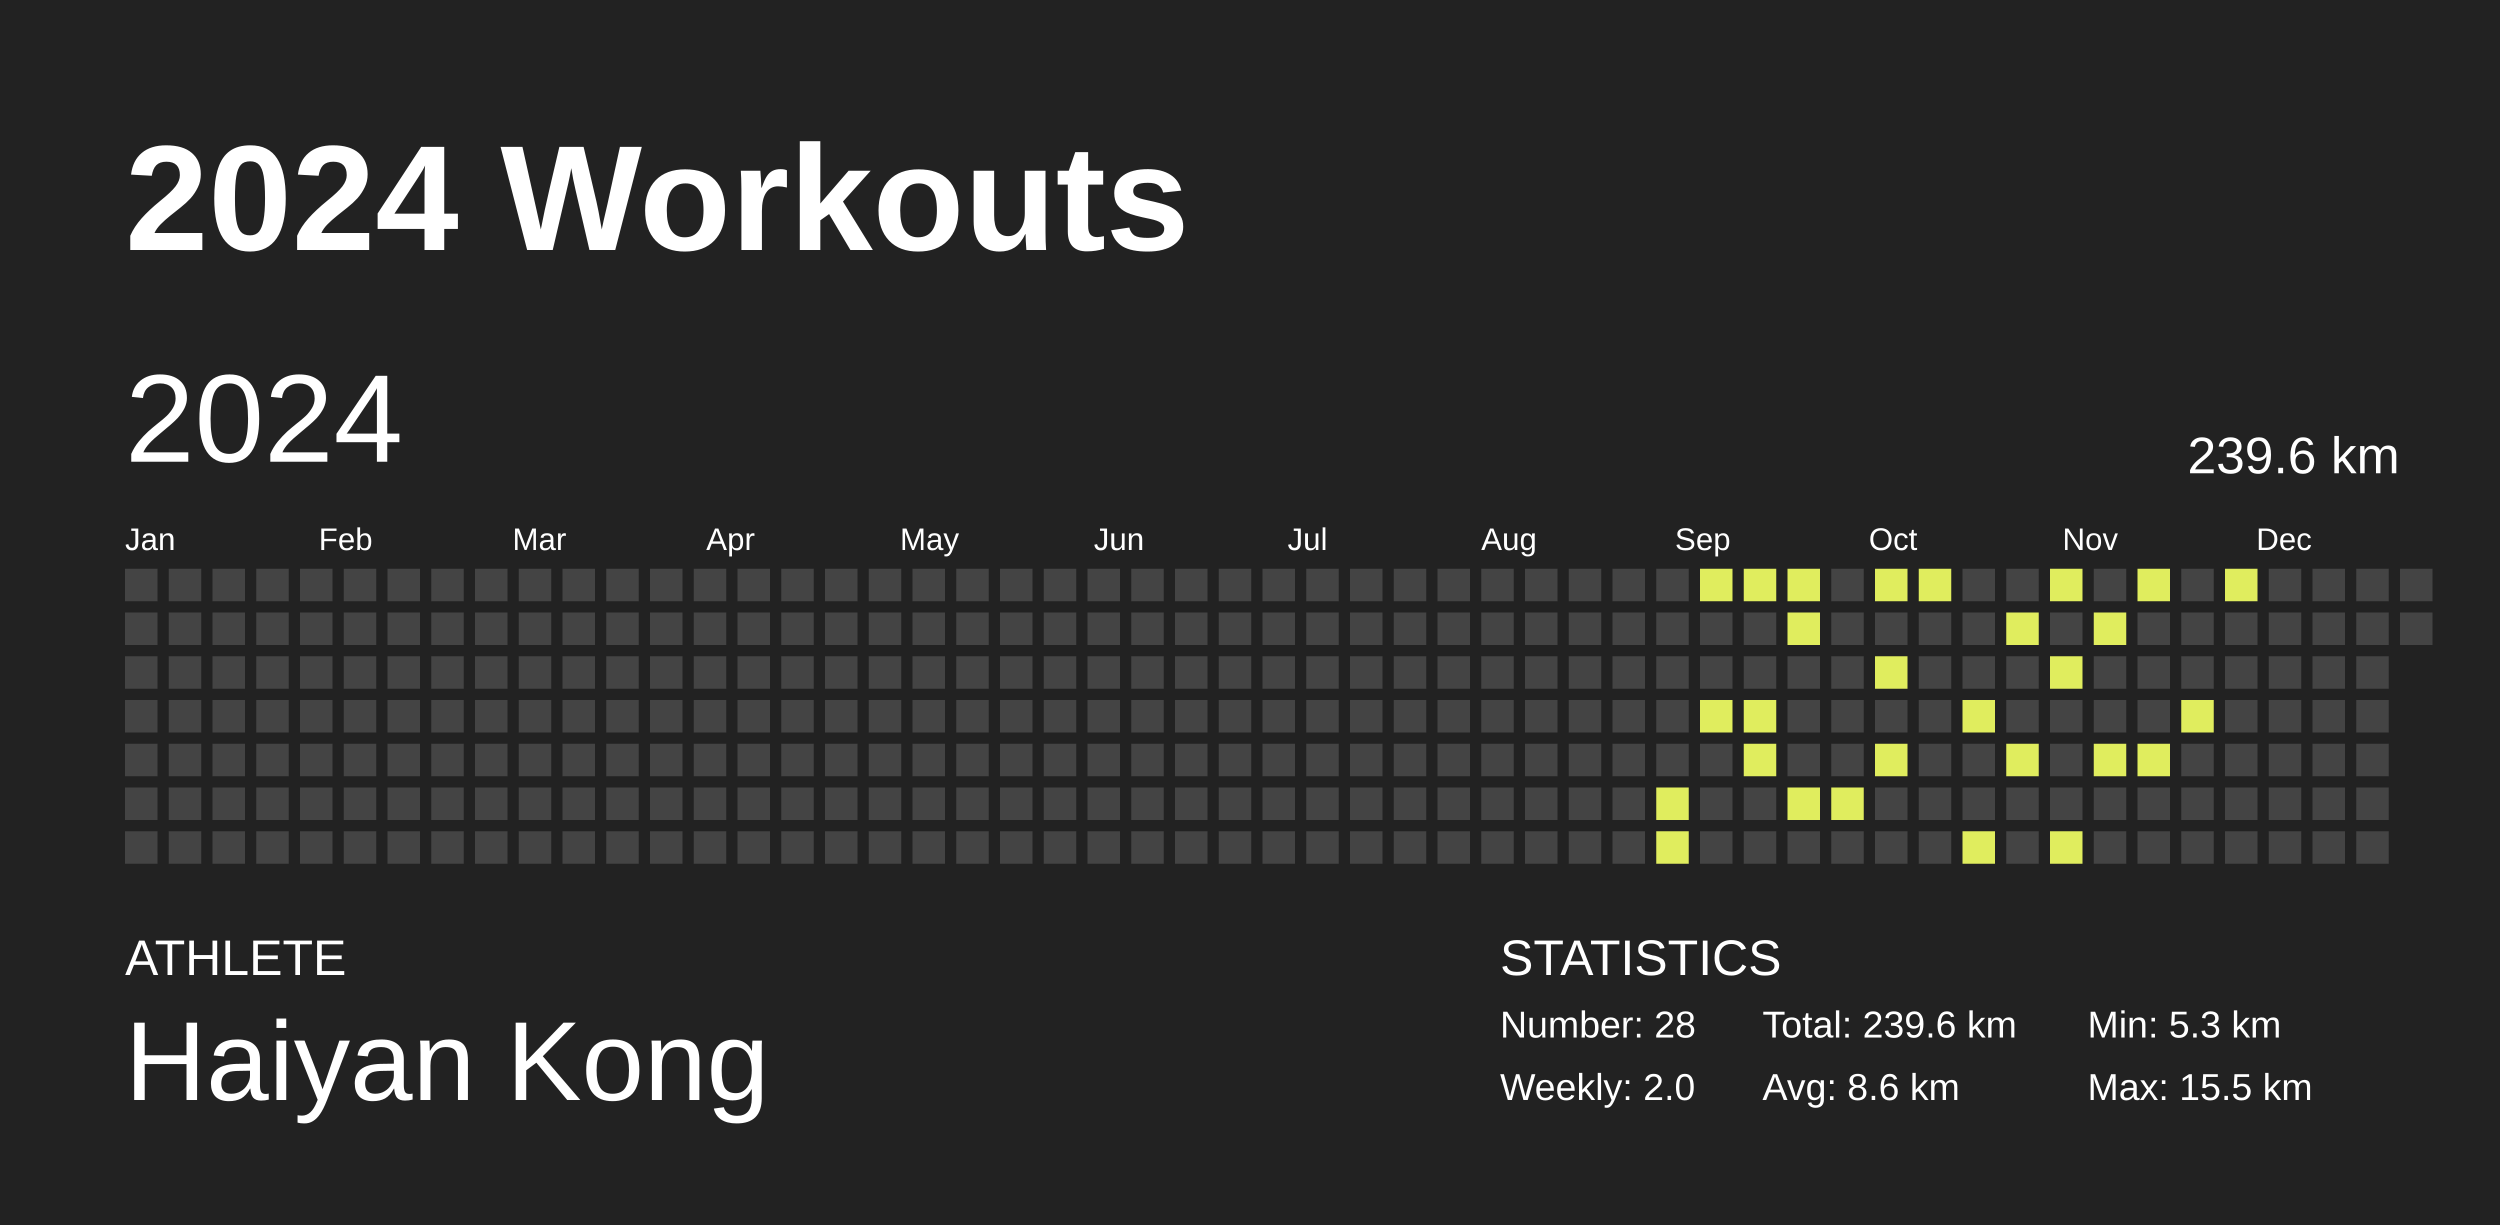
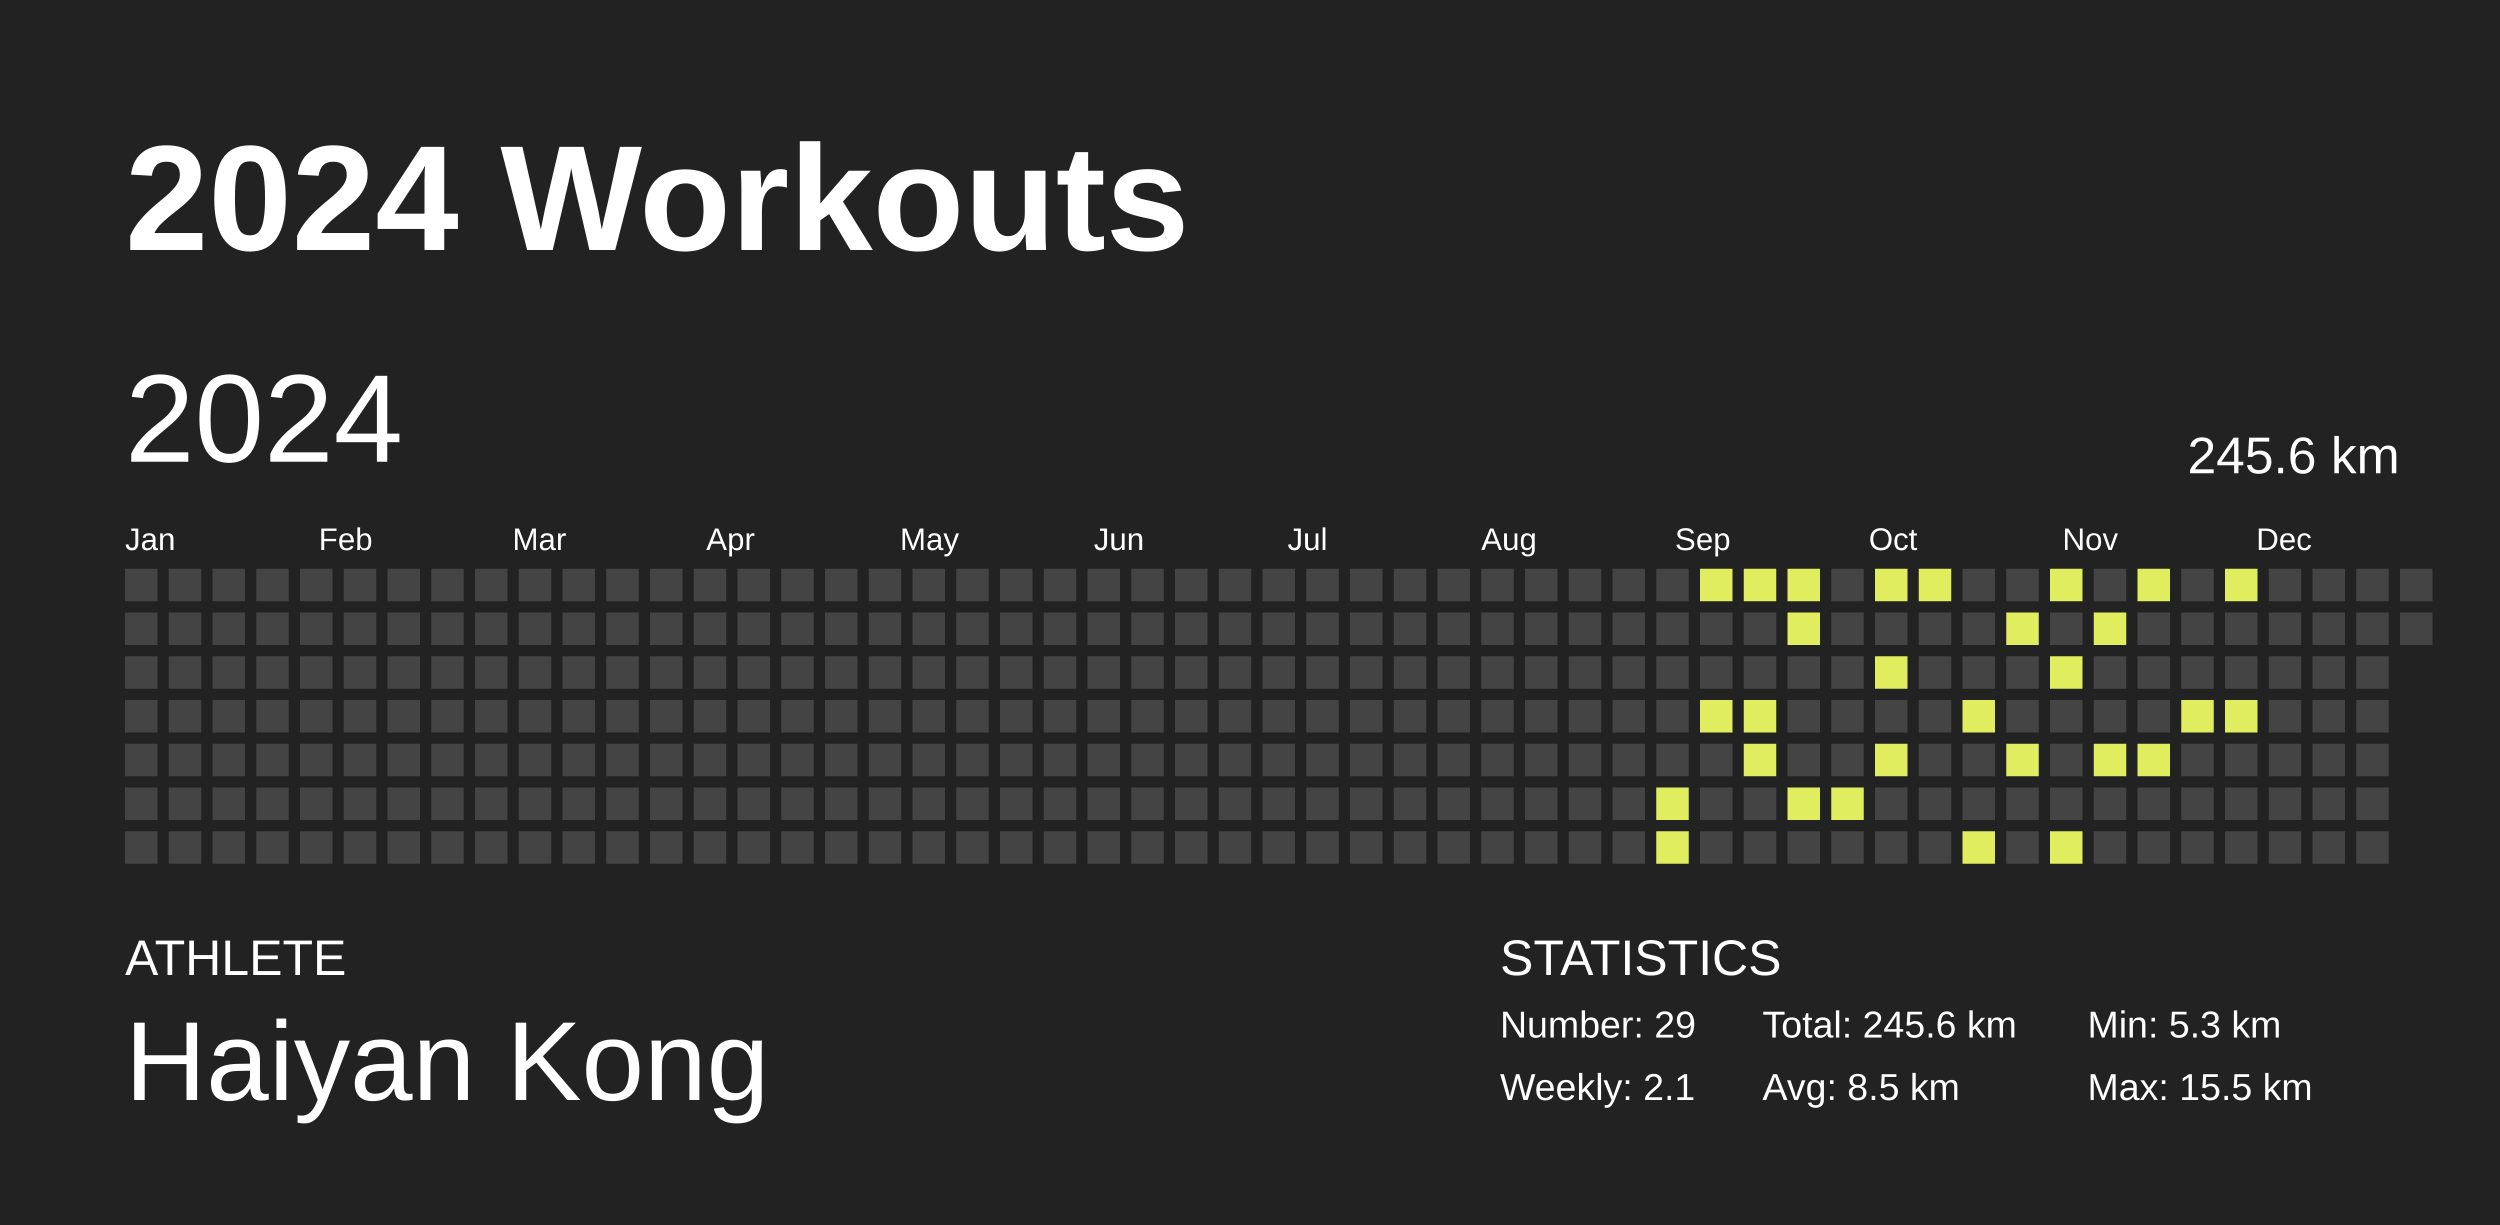
<svg xmlns="http://www.w3.org/2000/svg" baseProfile="full" height="98mm" version="1.1" viewBox="0,0,200,98" width="200mm">
  <defs />
  <rect fill="#222222" height="98" width="200" x="0" y="0" />
  <text fill="#FFFFFF" style="font-size:12px; font-family:Arial; font-weight:bold;" x="10" y="20">2024 Workouts</text>
  <text fill="#FFFFFF" style="font-size:4px; font-family:Arial" x="10" y="78">ATHLETE</text>
  <text fill="#FFFFFF" style="font-size:9px; font-family:Arial" x="10" y="88">Haiyan Kong</text>
  <text fill="#FFFFFF" style="font-size:4px; font-family:Arial" x="120" y="78">STATISTICS</text>
-   <text fill="#FFFFFF" style="font-size:3px; font-family:Arial" x="120" y="83">Number: 28</text>
-   <text fill="#FFFFFF" style="font-size:3px; font-family:Arial" x="120" y="88">Weekly: 2.0</text>
-   <text fill="#FFFFFF" style="font-size:3px; font-family:Arial" x="141" y="83">Total: 239.6 km</text>
-   <text fill="#FFFFFF" style="font-size:3px; font-family:Arial" x="141" y="88">Avg: 8.6 km</text>
+   <text fill="#FFFFFF" style="font-size:3px; font-family:Arial" x="120" y="83">Number: 29</text>
+   <text fill="#FFFFFF" style="font-size:3px; font-family:Arial" x="120" y="88">Weekly: 2.1</text>
+   <text fill="#FFFFFF" style="font-size:3px; font-family:Arial" x="141" y="83">Total: 245.6 km</text>
+   <text fill="#FFFFFF" style="font-size:3px; font-family:Arial" x="141" y="88">Avg: 8.5 km</text>
  <text fill="#FFFFFF" style="font-size:3px; font-family:Arial" x="167" y="83">Min: 5.3 km</text>
  <text fill="#FFFFFF" style="font-size:3px; font-family:Arial" x="167" y="88">Max: 15.5 km</text>
  <text dominant-baseline="hanging" fill="#FFFFFF" style="font-size:10.0px; font-family:Arial;" x="10" y="30">2024</text>
-   <text dominant-baseline="hanging" fill="#FFFFFF" style="font-size:4.125px; font-family:Arial;" x="175" y="35">239.6 km</text>
+   <text dominant-baseline="hanging" fill="#FFFFFF" style="font-size:4.125px; font-family:Arial;" x="175" y="35">245.6 km</text>
  <text fill="#FFFFFF" style="font-size:2.5px; font-family:Arial" x="10.0" y="44">Jan</text>
  <text fill="#FFFFFF" style="font-size:2.5px; font-family:Arial" x="25.5" y="44">Feb</text>
  <text fill="#FFFFFF" style="font-size:2.5px; font-family:Arial" x="41.0" y="44">Mar</text>
  <text fill="#FFFFFF" style="font-size:2.5px; font-family:Arial" x="56.5" y="44">Apr</text>
  <text fill="#FFFFFF" style="font-size:2.5px; font-family:Arial" x="72.0" y="44">May</text>
  <text fill="#FFFFFF" style="font-size:2.5px; font-family:Arial" x="87.5" y="44">Jun</text>
  <text fill="#FFFFFF" style="font-size:2.5px; font-family:Arial" x="103.0" y="44">Jul</text>
  <text fill="#FFFFFF" style="font-size:2.5px; font-family:Arial" x="118.5" y="44">Aug</text>
  <text fill="#FFFFFF" style="font-size:2.5px; font-family:Arial" x="134.0" y="44">Sep</text>
  <text fill="#FFFFFF" style="font-size:2.5px; font-family:Arial" x="149.5" y="44">Oct</text>
  <text fill="#FFFFFF" style="font-size:2.5px; font-family:Arial" x="165.0" y="44">Nov</text>
  <text fill="#FFFFFF" style="font-size:2.5px; font-family:Arial" x="180.5" y="44">Dec</text>
  <rect fill="#444444" height="2.6" width="2.6" x="10.0" y="45.5" />
  <rect fill="#444444" height="2.6" width="2.6" x="10.0" y="49.0" />
  <rect fill="#444444" height="2.6" width="2.6" x="10.0" y="52.5" />
  <rect fill="#444444" height="2.6" width="2.6" x="10.0" y="56.0" />
  <rect fill="#444444" height="2.6" width="2.6" x="10.0" y="59.5" />
  <rect fill="#444444" height="2.6" width="2.6" x="10.0" y="63.0" />
  <rect fill="#444444" height="2.6" width="2.6" x="10.0" y="66.5" />
  <rect fill="#444444" height="2.6" width="2.6" x="13.5" y="45.5" />
  <rect fill="#444444" height="2.6" width="2.6" x="13.5" y="49.0" />
  <rect fill="#444444" height="2.6" width="2.6" x="13.5" y="52.5" />
  <rect fill="#444444" height="2.6" width="2.6" x="13.5" y="56.0" />
  <rect fill="#444444" height="2.6" width="2.6" x="13.5" y="59.5" />
  <rect fill="#444444" height="2.6" width="2.6" x="13.5" y="63.0" />
  <rect fill="#444444" height="2.6" width="2.6" x="13.5" y="66.5" />
  <rect fill="#444444" height="2.6" width="2.6" x="17.0" y="45.5" />
  <rect fill="#444444" height="2.6" width="2.6" x="17.0" y="49.0" />
  <rect fill="#444444" height="2.6" width="2.6" x="17.0" y="52.5" />
  <rect fill="#444444" height="2.6" width="2.6" x="17.0" y="56.0" />
  <rect fill="#444444" height="2.6" width="2.6" x="17.0" y="59.5" />
  <rect fill="#444444" height="2.6" width="2.6" x="17.0" y="63.0" />
  <rect fill="#444444" height="2.6" width="2.6" x="17.0" y="66.5" />
  <rect fill="#444444" height="2.6" width="2.6" x="20.5" y="45.5" />
  <rect fill="#444444" height="2.6" width="2.6" x="20.5" y="49.0" />
  <rect fill="#444444" height="2.6" width="2.6" x="20.5" y="52.5" />
  <rect fill="#444444" height="2.6" width="2.6" x="20.5" y="56.0" />
  <rect fill="#444444" height="2.6" width="2.6" x="20.5" y="59.5" />
  <rect fill="#444444" height="2.6" width="2.6" x="20.5" y="63.0" />
  <rect fill="#444444" height="2.6" width="2.6" x="20.5" y="66.5" />
  <rect fill="#444444" height="2.6" width="2.6" x="24.0" y="45.5" />
  <rect fill="#444444" height="2.6" width="2.6" x="24.0" y="49.0" />
  <rect fill="#444444" height="2.6" width="2.6" x="24.0" y="52.5" />
  <rect fill="#444444" height="2.6" width="2.6" x="24.0" y="56.0" />
  <rect fill="#444444" height="2.6" width="2.6" x="24.0" y="59.5" />
  <rect fill="#444444" height="2.6" width="2.6" x="24.0" y="63.0" />
  <rect fill="#444444" height="2.6" width="2.6" x="24.0" y="66.5" />
  <rect fill="#444444" height="2.6" width="2.6" x="27.5" y="45.5" />
  <rect fill="#444444" height="2.6" width="2.6" x="27.5" y="49.0" />
  <rect fill="#444444" height="2.6" width="2.6" x="27.5" y="52.5" />
  <rect fill="#444444" height="2.6" width="2.6" x="27.5" y="56.0" />
  <rect fill="#444444" height="2.6" width="2.6" x="27.5" y="59.5" />
  <rect fill="#444444" height="2.6" width="2.6" x="27.5" y="63.0" />
  <rect fill="#444444" height="2.6" width="2.6" x="27.5" y="66.5" />
  <rect fill="#444444" height="2.6" width="2.6" x="31.0" y="45.5" />
  <rect fill="#444444" height="2.6" width="2.6" x="31.0" y="49.0" />
  <rect fill="#444444" height="2.6" width="2.6" x="31.0" y="52.5" />
  <rect fill="#444444" height="2.6" width="2.6" x="31.0" y="56.0" />
  <rect fill="#444444" height="2.6" width="2.6" x="31.0" y="59.5" />
  <rect fill="#444444" height="2.6" width="2.6" x="31.0" y="63.0" />
  <rect fill="#444444" height="2.6" width="2.6" x="31.0" y="66.5" />
  <rect fill="#444444" height="2.6" width="2.6" x="34.5" y="45.5" />
  <rect fill="#444444" height="2.6" width="2.6" x="34.5" y="49.0" />
  <rect fill="#444444" height="2.6" width="2.6" x="34.5" y="52.5" />
  <rect fill="#444444" height="2.6" width="2.6" x="34.5" y="56.0" />
  <rect fill="#444444" height="2.6" width="2.6" x="34.5" y="59.5" />
  <rect fill="#444444" height="2.6" width="2.6" x="34.5" y="63.0" />
  <rect fill="#444444" height="2.6" width="2.6" x="34.5" y="66.5" />
  <rect fill="#444444" height="2.6" width="2.6" x="38.0" y="45.5" />
  <rect fill="#444444" height="2.6" width="2.6" x="38.0" y="49.0" />
  <rect fill="#444444" height="2.6" width="2.6" x="38.0" y="52.5" />
  <rect fill="#444444" height="2.6" width="2.6" x="38.0" y="56.0" />
  <rect fill="#444444" height="2.6" width="2.6" x="38.0" y="59.5" />
  <rect fill="#444444" height="2.6" width="2.6" x="38.0" y="63.0" />
  <rect fill="#444444" height="2.6" width="2.6" x="38.0" y="66.5" />
  <rect fill="#444444" height="2.6" width="2.6" x="41.5" y="45.5" />
  <rect fill="#444444" height="2.6" width="2.6" x="41.5" y="49.0" />
  <rect fill="#444444" height="2.6" width="2.6" x="41.5" y="52.5" />
  <rect fill="#444444" height="2.6" width="2.6" x="41.5" y="56.0" />
  <rect fill="#444444" height="2.6" width="2.6" x="41.5" y="59.5" />
  <rect fill="#444444" height="2.6" width="2.6" x="41.5" y="63.0" />
  <rect fill="#444444" height="2.6" width="2.6" x="41.5" y="66.5" />
  <rect fill="#444444" height="2.6" width="2.6" x="45.0" y="45.5" />
  <rect fill="#444444" height="2.6" width="2.6" x="45.0" y="49.0" />
  <rect fill="#444444" height="2.6" width="2.6" x="45.0" y="52.5" />
  <rect fill="#444444" height="2.6" width="2.6" x="45.0" y="56.0" />
  <rect fill="#444444" height="2.6" width="2.6" x="45.0" y="59.5" />
  <rect fill="#444444" height="2.6" width="2.6" x="45.0" y="63.0" />
  <rect fill="#444444" height="2.6" width="2.6" x="45.0" y="66.5" />
  <rect fill="#444444" height="2.6" width="2.6" x="48.5" y="45.5" />
  <rect fill="#444444" height="2.6" width="2.6" x="48.5" y="49.0" />
  <rect fill="#444444" height="2.6" width="2.6" x="48.5" y="52.5" />
  <rect fill="#444444" height="2.6" width="2.6" x="48.5" y="56.0" />
  <rect fill="#444444" height="2.6" width="2.6" x="48.5" y="59.5" />
  <rect fill="#444444" height="2.6" width="2.6" x="48.5" y="63.0" />
  <rect fill="#444444" height="2.6" width="2.6" x="48.5" y="66.5" />
  <rect fill="#444444" height="2.6" width="2.6" x="52.0" y="45.5" />
  <rect fill="#444444" height="2.6" width="2.6" x="52.0" y="49.0" />
  <rect fill="#444444" height="2.6" width="2.6" x="52.0" y="52.5" />
  <rect fill="#444444" height="2.6" width="2.6" x="52.0" y="56.0" />
  <rect fill="#444444" height="2.6" width="2.6" x="52.0" y="59.5" />
  <rect fill="#444444" height="2.6" width="2.6" x="52.0" y="63.0" />
  <rect fill="#444444" height="2.6" width="2.6" x="52.0" y="66.5" />
  <rect fill="#444444" height="2.6" width="2.6" x="55.5" y="45.5" />
  <rect fill="#444444" height="2.6" width="2.6" x="55.5" y="49.0" />
  <rect fill="#444444" height="2.6" width="2.6" x="55.5" y="52.5" />
  <rect fill="#444444" height="2.6" width="2.6" x="55.5" y="56.0" />
  <rect fill="#444444" height="2.6" width="2.6" x="55.5" y="59.5" />
  <rect fill="#444444" height="2.6" width="2.6" x="55.5" y="63.0" />
  <rect fill="#444444" height="2.6" width="2.6" x="55.5" y="66.5" />
  <rect fill="#444444" height="2.6" width="2.6" x="59.0" y="45.5" />
  <rect fill="#444444" height="2.6" width="2.6" x="59.0" y="49.0" />
  <rect fill="#444444" height="2.6" width="2.6" x="59.0" y="52.5" />
  <rect fill="#444444" height="2.6" width="2.6" x="59.0" y="56.0" />
  <rect fill="#444444" height="2.6" width="2.6" x="59.0" y="59.5" />
  <rect fill="#444444" height="2.6" width="2.6" x="59.0" y="63.0" />
  <rect fill="#444444" height="2.6" width="2.6" x="59.0" y="66.5" />
  <rect fill="#444444" height="2.6" width="2.6" x="62.5" y="45.5" />
  <rect fill="#444444" height="2.6" width="2.6" x="62.5" y="49.0" />
  <rect fill="#444444" height="2.6" width="2.6" x="62.5" y="52.5" />
  <rect fill="#444444" height="2.6" width="2.6" x="62.5" y="56.0" />
  <rect fill="#444444" height="2.6" width="2.6" x="62.5" y="59.5" />
  <rect fill="#444444" height="2.6" width="2.6" x="62.5" y="63.0" />
  <rect fill="#444444" height="2.6" width="2.6" x="62.5" y="66.5" />
  <rect fill="#444444" height="2.6" width="2.6" x="66.0" y="45.5" />
  <rect fill="#444444" height="2.6" width="2.6" x="66.0" y="49.0" />
  <rect fill="#444444" height="2.6" width="2.6" x="66.0" y="52.5" />
  <rect fill="#444444" height="2.6" width="2.6" x="66.0" y="56.0" />
  <rect fill="#444444" height="2.6" width="2.6" x="66.0" y="59.5" />
  <rect fill="#444444" height="2.6" width="2.6" x="66.0" y="63.0" />
  <rect fill="#444444" height="2.6" width="2.6" x="66.0" y="66.5" />
  <rect fill="#444444" height="2.6" width="2.6" x="69.5" y="45.5" />
  <rect fill="#444444" height="2.6" width="2.6" x="69.5" y="49.0" />
  <rect fill="#444444" height="2.6" width="2.6" x="69.5" y="52.5" />
  <rect fill="#444444" height="2.6" width="2.6" x="69.5" y="56.0" />
  <rect fill="#444444" height="2.6" width="2.6" x="69.5" y="59.5" />
  <rect fill="#444444" height="2.6" width="2.6" x="69.5" y="63.0" />
  <rect fill="#444444" height="2.6" width="2.6" x="69.5" y="66.5" />
  <rect fill="#444444" height="2.6" width="2.6" x="73.0" y="45.5" />
  <rect fill="#444444" height="2.6" width="2.6" x="73.0" y="49.0" />
  <rect fill="#444444" height="2.6" width="2.6" x="73.0" y="52.5" />
  <rect fill="#444444" height="2.6" width="2.6" x="73.0" y="56.0" />
  <rect fill="#444444" height="2.6" width="2.6" x="73.0" y="59.5" />
  <rect fill="#444444" height="2.6" width="2.6" x="73.0" y="63.0" />
  <rect fill="#444444" height="2.6" width="2.6" x="73.0" y="66.5" />
  <rect fill="#444444" height="2.6" width="2.6" x="76.5" y="45.5" />
  <rect fill="#444444" height="2.6" width="2.6" x="76.5" y="49.0" />
  <rect fill="#444444" height="2.6" width="2.6" x="76.5" y="52.5" />
  <rect fill="#444444" height="2.6" width="2.6" x="76.5" y="56.0" />
  <rect fill="#444444" height="2.6" width="2.6" x="76.5" y="59.5" />
  <rect fill="#444444" height="2.6" width="2.6" x="76.5" y="63.0" />
  <rect fill="#444444" height="2.6" width="2.6" x="76.5" y="66.5" />
  <rect fill="#444444" height="2.6" width="2.6" x="80.0" y="45.5" />
  <rect fill="#444444" height="2.6" width="2.6" x="80.0" y="49.0" />
  <rect fill="#444444" height="2.6" width="2.6" x="80.0" y="52.5" />
  <rect fill="#444444" height="2.6" width="2.6" x="80.0" y="56.0" />
  <rect fill="#444444" height="2.6" width="2.6" x="80.0" y="59.5" />
  <rect fill="#444444" height="2.6" width="2.6" x="80.0" y="63.0" />
  <rect fill="#444444" height="2.6" width="2.6" x="80.0" y="66.5" />
  <rect fill="#444444" height="2.6" width="2.6" x="83.5" y="45.5" />
  <rect fill="#444444" height="2.6" width="2.6" x="83.5" y="49.0" />
  <rect fill="#444444" height="2.6" width="2.6" x="83.5" y="52.5" />
  <rect fill="#444444" height="2.6" width="2.6" x="83.5" y="56.0" />
  <rect fill="#444444" height="2.6" width="2.6" x="83.5" y="59.5" />
  <rect fill="#444444" height="2.6" width="2.6" x="83.5" y="63.0" />
  <rect fill="#444444" height="2.6" width="2.6" x="83.5" y="66.5" />
  <rect fill="#444444" height="2.6" width="2.6" x="87.0" y="45.5" />
  <rect fill="#444444" height="2.6" width="2.6" x="87.0" y="49.0" />
  <rect fill="#444444" height="2.6" width="2.6" x="87.0" y="52.5" />
  <rect fill="#444444" height="2.6" width="2.6" x="87.0" y="56.0" />
  <rect fill="#444444" height="2.6" width="2.6" x="87.0" y="59.5" />
  <rect fill="#444444" height="2.6" width="2.6" x="87.0" y="63.0" />
  <rect fill="#444444" height="2.6" width="2.6" x="87.0" y="66.5" />
  <rect fill="#444444" height="2.6" width="2.6" x="90.5" y="45.5" />
  <rect fill="#444444" height="2.6" width="2.6" x="90.5" y="49.0" />
  <rect fill="#444444" height="2.6" width="2.6" x="90.5" y="52.5" />
  <rect fill="#444444" height="2.6" width="2.6" x="90.5" y="56.0" />
  <rect fill="#444444" height="2.6" width="2.6" x="90.5" y="59.5" />
  <rect fill="#444444" height="2.6" width="2.6" x="90.5" y="63.0" />
  <rect fill="#444444" height="2.6" width="2.6" x="90.5" y="66.5" />
  <rect fill="#444444" height="2.6" width="2.6" x="94.0" y="45.5" />
  <rect fill="#444444" height="2.6" width="2.6" x="94.0" y="49.0" />
  <rect fill="#444444" height="2.6" width="2.6" x="94.0" y="52.5" />
  <rect fill="#444444" height="2.6" width="2.6" x="94.0" y="56.0" />
  <rect fill="#444444" height="2.6" width="2.6" x="94.0" y="59.5" />
  <rect fill="#444444" height="2.6" width="2.6" x="94.0" y="63.0" />
  <rect fill="#444444" height="2.6" width="2.6" x="94.0" y="66.5" />
  <rect fill="#444444" height="2.6" width="2.6" x="97.5" y="45.5" />
  <rect fill="#444444" height="2.6" width="2.6" x="97.5" y="49.0" />
  <rect fill="#444444" height="2.6" width="2.6" x="97.5" y="52.5" />
  <rect fill="#444444" height="2.6" width="2.6" x="97.5" y="56.0" />
  <rect fill="#444444" height="2.6" width="2.6" x="97.5" y="59.5" />
  <rect fill="#444444" height="2.6" width="2.6" x="97.5" y="63.0" />
  <rect fill="#444444" height="2.6" width="2.6" x="97.5" y="66.5" />
  <rect fill="#444444" height="2.6" width="2.6" x="101.0" y="45.5" />
  <rect fill="#444444" height="2.6" width="2.6" x="101.0" y="49.0" />
  <rect fill="#444444" height="2.6" width="2.6" x="101.0" y="52.5" />
  <rect fill="#444444" height="2.6" width="2.6" x="101.0" y="56.0" />
  <rect fill="#444444" height="2.6" width="2.6" x="101.0" y="59.5" />
  <rect fill="#444444" height="2.6" width="2.6" x="101.0" y="63.0" />
  <rect fill="#444444" height="2.6" width="2.6" x="101.0" y="66.5" />
  <rect fill="#444444" height="2.6" width="2.6" x="104.5" y="45.5" />
  <rect fill="#444444" height="2.6" width="2.6" x="104.5" y="49.0" />
  <rect fill="#444444" height="2.6" width="2.6" x="104.5" y="52.5" />
  <rect fill="#444444" height="2.6" width="2.6" x="104.5" y="56.0" />
  <rect fill="#444444" height="2.6" width="2.6" x="104.5" y="59.5" />
  <rect fill="#444444" height="2.6" width="2.6" x="104.5" y="63.0" />
  <rect fill="#444444" height="2.6" width="2.6" x="104.5" y="66.5" />
  <rect fill="#444444" height="2.6" width="2.6" x="108.0" y="45.5" />
  <rect fill="#444444" height="2.6" width="2.6" x="108.0" y="49.0" />
  <rect fill="#444444" height="2.6" width="2.6" x="108.0" y="52.5" />
  <rect fill="#444444" height="2.6" width="2.6" x="108.0" y="56.0" />
  <rect fill="#444444" height="2.6" width="2.6" x="108.0" y="59.5" />
  <rect fill="#444444" height="2.6" width="2.6" x="108.0" y="63.0" />
  <rect fill="#444444" height="2.6" width="2.6" x="108.0" y="66.5" />
  <rect fill="#444444" height="2.6" width="2.6" x="111.5" y="45.5" />
  <rect fill="#444444" height="2.6" width="2.6" x="111.5" y="49.0" />
  <rect fill="#444444" height="2.6" width="2.6" x="111.5" y="52.5" />
  <rect fill="#444444" height="2.6" width="2.6" x="111.5" y="56.0" />
  <rect fill="#444444" height="2.6" width="2.6" x="111.5" y="59.5" />
  <rect fill="#444444" height="2.6" width="2.6" x="111.5" y="63.0" />
  <rect fill="#444444" height="2.6" width="2.6" x="111.5" y="66.5" />
  <rect fill="#444444" height="2.6" width="2.6" x="115.0" y="45.5" />
  <rect fill="#444444" height="2.6" width="2.6" x="115.0" y="49.0" />
  <rect fill="#444444" height="2.6" width="2.6" x="115.0" y="52.5" />
  <rect fill="#444444" height="2.6" width="2.6" x="115.0" y="56.0" />
  <rect fill="#444444" height="2.6" width="2.6" x="115.0" y="59.5" />
  <rect fill="#444444" height="2.6" width="2.6" x="115.0" y="63.0" />
  <rect fill="#444444" height="2.6" width="2.6" x="115.0" y="66.5" />
  <rect fill="#444444" height="2.6" width="2.6" x="118.5" y="45.5" />
  <rect fill="#444444" height="2.6" width="2.6" x="118.5" y="49.0" />
  <rect fill="#444444" height="2.6" width="2.6" x="118.5" y="52.5" />
  <rect fill="#444444" height="2.6" width="2.6" x="118.5" y="56.0" />
  <rect fill="#444444" height="2.6" width="2.6" x="118.5" y="59.5" />
  <rect fill="#444444" height="2.6" width="2.6" x="118.5" y="63.0" />
  <rect fill="#444444" height="2.6" width="2.6" x="118.5" y="66.5" />
  <rect fill="#444444" height="2.6" width="2.6" x="122.0" y="45.5" />
  <rect fill="#444444" height="2.6" width="2.6" x="122.0" y="49.0" />
  <rect fill="#444444" height="2.6" width="2.6" x="122.0" y="52.5" />
  <rect fill="#444444" height="2.6" width="2.6" x="122.0" y="56.0" />
  <rect fill="#444444" height="2.6" width="2.6" x="122.0" y="59.5" />
  <rect fill="#444444" height="2.6" width="2.6" x="122.0" y="63.0" />
  <rect fill="#444444" height="2.6" width="2.6" x="122.0" y="66.5" />
  <rect fill="#444444" height="2.6" width="2.6" x="125.5" y="45.5" />
  <rect fill="#444444" height="2.6" width="2.6" x="125.5" y="49.0" />
  <rect fill="#444444" height="2.6" width="2.6" x="125.5" y="52.5" />
  <rect fill="#444444" height="2.6" width="2.6" x="125.5" y="56.0" />
  <rect fill="#444444" height="2.6" width="2.6" x="125.5" y="59.5" />
  <rect fill="#444444" height="2.6" width="2.6" x="125.5" y="63.0" />
  <rect fill="#444444" height="2.6" width="2.6" x="125.5" y="66.5" />
  <rect fill="#444444" height="2.6" width="2.6" x="129.0" y="45.5" />
  <rect fill="#444444" height="2.6" width="2.6" x="129.0" y="49.0" />
  <rect fill="#444444" height="2.6" width="2.6" x="129.0" y="52.5" />
  <rect fill="#444444" height="2.6" width="2.6" x="129.0" y="56.0" />
  <rect fill="#444444" height="2.6" width="2.6" x="129.0" y="59.5" />
  <rect fill="#444444" height="2.6" width="2.6" x="129.0" y="63.0" />
  <rect fill="#444444" height="2.6" width="2.6" x="129.0" y="66.5" />
  <rect fill="#444444" height="2.6" width="2.6" x="132.5" y="45.5" />
  <rect fill="#444444" height="2.6" width="2.6" x="132.5" y="49.0" />
  <rect fill="#444444" height="2.6" width="2.6" x="132.5" y="52.5" />
  <rect fill="#444444" height="2.6" width="2.6" x="132.5" y="56.0" />
  <rect fill="#444444" height="2.6" width="2.6" x="132.5" y="59.5" />
  <rect fill="#e0ed5e" height="2.6" width="2.6" x="132.5" y="63.0" />
  <rect fill="#e0ed5e" height="2.6" width="2.6" x="132.5" y="66.5" />
  <rect fill="#e0ed5e" height="2.6" width="2.6" x="136.0" y="45.5" />
  <rect fill="#444444" height="2.6" width="2.6" x="136.0" y="49.0" />
  <rect fill="#444444" height="2.6" width="2.6" x="136.0" y="52.5" />
  <rect fill="#e0ed5e" height="2.6" width="2.6" x="136.0" y="56.0" />
  <rect fill="#444444" height="2.6" width="2.6" x="136.0" y="59.5" />
  <rect fill="#444444" height="2.6" width="2.6" x="136.0" y="63.0" />
  <rect fill="#444444" height="2.6" width="2.6" x="136.0" y="66.5" />
  <rect fill="#e0ed5e" height="2.6" width="2.6" x="139.5" y="45.5" />
  <rect fill="#444444" height="2.6" width="2.6" x="139.5" y="49.0" />
  <rect fill="#444444" height="2.6" width="2.6" x="139.5" y="52.5" />
  <rect fill="#e0ed5e" height="2.6" width="2.6" x="139.5" y="56.0" />
  <rect fill="#e0ed5e" height="2.6" width="2.6" x="139.5" y="59.5" />
  <rect fill="#444444" height="2.6" width="2.6" x="139.5" y="63.0" />
  <rect fill="#444444" height="2.6" width="2.6" x="139.5" y="66.5" />
  <rect fill="#e0ed5e" height="2.6" width="2.6" x="143.0" y="45.5" />
  <rect fill="#e0ed5e" height="2.6" width="2.6" x="143.0" y="49.0" />
  <rect fill="#444444" height="2.6" width="2.6" x="143.0" y="52.5" />
  <rect fill="#444444" height="2.6" width="2.6" x="143.0" y="56.0" />
  <rect fill="#444444" height="2.6" width="2.6" x="143.0" y="59.5" />
  <rect fill="#e0ed5e" height="2.6" width="2.6" x="143.0" y="63.0" />
  <rect fill="#444444" height="2.6" width="2.6" x="143.0" y="66.5" />
  <rect fill="#444444" height="2.6" width="2.6" x="146.5" y="45.5" />
  <rect fill="#444444" height="2.6" width="2.6" x="146.5" y="49.0" />
  <rect fill="#444444" height="2.6" width="2.6" x="146.5" y="52.5" />
  <rect fill="#444444" height="2.6" width="2.6" x="146.5" y="56.0" />
  <rect fill="#444444" height="2.6" width="2.6" x="146.5" y="59.5" />
  <rect fill="#e0ed5e" height="2.6" width="2.6" x="146.5" y="63.0" />
  <rect fill="#444444" height="2.6" width="2.6" x="146.5" y="66.5" />
  <rect fill="#e0ed5e" height="2.6" width="2.6" x="150.0" y="45.5" />
  <rect fill="#444444" height="2.6" width="2.6" x="150.0" y="49.0" />
  <rect fill="#e0ed5e" height="2.6" width="2.6" x="150.0" y="52.5" />
  <rect fill="#444444" height="2.6" width="2.6" x="150.0" y="56.0" />
  <rect fill="#e0ed5e" height="2.6" width="2.6" x="150.0" y="59.5" />
  <rect fill="#444444" height="2.6" width="2.6" x="150.0" y="63.0" />
  <rect fill="#444444" height="2.6" width="2.6" x="150.0" y="66.5" />
  <rect fill="#e0ed5e" height="2.6" width="2.6" x="153.5" y="45.5" />
  <rect fill="#444444" height="2.6" width="2.6" x="153.5" y="49.0" />
  <rect fill="#444444" height="2.6" width="2.6" x="153.5" y="52.5" />
  <rect fill="#444444" height="2.6" width="2.6" x="153.5" y="56.0" />
  <rect fill="#444444" height="2.6" width="2.6" x="153.5" y="59.5" />
  <rect fill="#444444" height="2.6" width="2.6" x="153.5" y="63.0" />
  <rect fill="#444444" height="2.6" width="2.6" x="153.5" y="66.5" />
  <rect fill="#444444" height="2.6" width="2.6" x="157.0" y="45.5" />
  <rect fill="#444444" height="2.6" width="2.6" x="157.0" y="49.0" />
  <rect fill="#444444" height="2.6" width="2.6" x="157.0" y="52.5" />
  <rect fill="#e0ed5e" height="2.6" width="2.6" x="157.0" y="56.0" />
  <rect fill="#444444" height="2.6" width="2.6" x="157.0" y="59.5" />
  <rect fill="#444444" height="2.6" width="2.6" x="157.0" y="63.0" />
  <rect fill="#e0ed5e" height="2.6" width="2.6" x="157.0" y="66.5" />
  <rect fill="#444444" height="2.6" width="2.6" x="160.5" y="45.5" />
  <rect fill="#e0ed5e" height="2.6" width="2.6" x="160.5" y="49.0" />
  <rect fill="#444444" height="2.6" width="2.6" x="160.5" y="52.5" />
  <rect fill="#444444" height="2.6" width="2.6" x="160.5" y="56.0" />
  <rect fill="#e0ed5e" height="2.6" width="2.6" x="160.5" y="59.5" />
  <rect fill="#444444" height="2.6" width="2.6" x="160.5" y="63.0" />
  <rect fill="#444444" height="2.6" width="2.6" x="160.5" y="66.5" />
  <rect fill="#e0ed5e" height="2.6" width="2.6" x="164.0" y="45.5" />
  <rect fill="#444444" height="2.6" width="2.6" x="164.0" y="49.0" />
  <rect fill="#e0ed5e" height="2.6" width="2.6" x="164.0" y="52.5" />
  <rect fill="#444444" height="2.6" width="2.6" x="164.0" y="56.0" />
  <rect fill="#444444" height="2.6" width="2.6" x="164.0" y="59.5" />
  <rect fill="#444444" height="2.6" width="2.6" x="164.0" y="63.0" />
  <rect fill="#e0ed5e" height="2.6" width="2.6" x="164.0" y="66.5" />
  <rect fill="#444444" height="2.6" width="2.6" x="167.5" y="45.5" />
  <rect fill="#e0ed5e" height="2.6" width="2.6" x="167.5" y="49.0" />
  <rect fill="#444444" height="2.6" width="2.6" x="167.5" y="52.5" />
  <rect fill="#444444" height="2.6" width="2.6" x="167.5" y="56.0" />
  <rect fill="#e0ed5e" height="2.6" width="2.6" x="167.5" y="59.5" />
  <rect fill="#444444" height="2.6" width="2.6" x="167.5" y="63.0" />
  <rect fill="#444444" height="2.6" width="2.6" x="167.5" y="66.5" />
  <rect fill="#e0ed5e" height="2.6" width="2.6" x="171.0" y="45.5" />
  <rect fill="#444444" height="2.6" width="2.6" x="171.0" y="49.0" />
  <rect fill="#444444" height="2.6" width="2.6" x="171.0" y="52.5" />
  <rect fill="#444444" height="2.6" width="2.6" x="171.0" y="56.0" />
  <rect fill="#e0ed5e" height="2.6" width="2.6" x="171.0" y="59.5" />
  <rect fill="#444444" height="2.6" width="2.6" x="171.0" y="63.0" />
  <rect fill="#444444" height="2.6" width="2.6" x="171.0" y="66.5" />
  <rect fill="#444444" height="2.6" width="2.6" x="174.5" y="45.5" />
  <rect fill="#444444" height="2.6" width="2.6" x="174.5" y="49.0" />
  <rect fill="#444444" height="2.6" width="2.6" x="174.5" y="52.5" />
  <rect fill="#e0ed5e" height="2.6" width="2.6" x="174.5" y="56.0" />
  <rect fill="#444444" height="2.6" width="2.6" x="174.5" y="59.5" />
  <rect fill="#444444" height="2.6" width="2.6" x="174.5" y="63.0" />
  <rect fill="#444444" height="2.6" width="2.6" x="174.5" y="66.5" />
  <rect fill="#e0ed5e" height="2.6" width="2.6" x="178.0" y="45.5" />
  <rect fill="#444444" height="2.6" width="2.6" x="178.0" y="49.0" />
  <rect fill="#444444" height="2.6" width="2.6" x="178.0" y="52.5" />
-   <rect fill="#444444" height="2.6" width="2.6" x="178.0" y="56.0" />
+   <rect fill="#e0ed5e" height="2.6" width="2.6" x="178.0" y="56.0" />
  <rect fill="#444444" height="2.6" width="2.6" x="178.0" y="59.5" />
  <rect fill="#444444" height="2.6" width="2.6" x="178.0" y="63.0" />
  <rect fill="#444444" height="2.6" width="2.6" x="178.0" y="66.5" />
  <rect fill="#444444" height="2.6" width="2.6" x="181.5" y="45.5" />
  <rect fill="#444444" height="2.6" width="2.6" x="181.5" y="49.0" />
  <rect fill="#444444" height="2.6" width="2.6" x="181.5" y="52.5" />
  <rect fill="#444444" height="2.6" width="2.6" x="181.5" y="56.0" />
  <rect fill="#444444" height="2.6" width="2.6" x="181.5" y="59.5" />
  <rect fill="#444444" height="2.6" width="2.6" x="181.5" y="63.0" />
  <rect fill="#444444" height="2.6" width="2.6" x="181.5" y="66.5" />
  <rect fill="#444444" height="2.6" width="2.6" x="185.0" y="45.5" />
  <rect fill="#444444" height="2.6" width="2.6" x="185.0" y="49.0" />
  <rect fill="#444444" height="2.6" width="2.6" x="185.0" y="52.5" />
  <rect fill="#444444" height="2.6" width="2.6" x="185.0" y="56.0" />
  <rect fill="#444444" height="2.6" width="2.6" x="185.0" y="59.5" />
  <rect fill="#444444" height="2.6" width="2.6" x="185.0" y="63.0" />
  <rect fill="#444444" height="2.6" width="2.6" x="185.0" y="66.5" />
  <rect fill="#444444" height="2.6" width="2.6" x="188.5" y="45.5" />
  <rect fill="#444444" height="2.6" width="2.6" x="188.5" y="49.0" />
  <rect fill="#444444" height="2.6" width="2.6" x="188.5" y="52.5" />
  <rect fill="#444444" height="2.6" width="2.6" x="188.5" y="56.0" />
  <rect fill="#444444" height="2.6" width="2.6" x="188.5" y="59.5" />
  <rect fill="#444444" height="2.6" width="2.6" x="188.5" y="63.0" />
  <rect fill="#444444" height="2.6" width="2.6" x="188.5" y="66.5" />
  <rect fill="#444444" height="2.6" width="2.6" x="192.0" y="45.5" />
  <rect fill="#444444" height="2.6" width="2.6" x="192.0" y="49.0" />
</svg>
